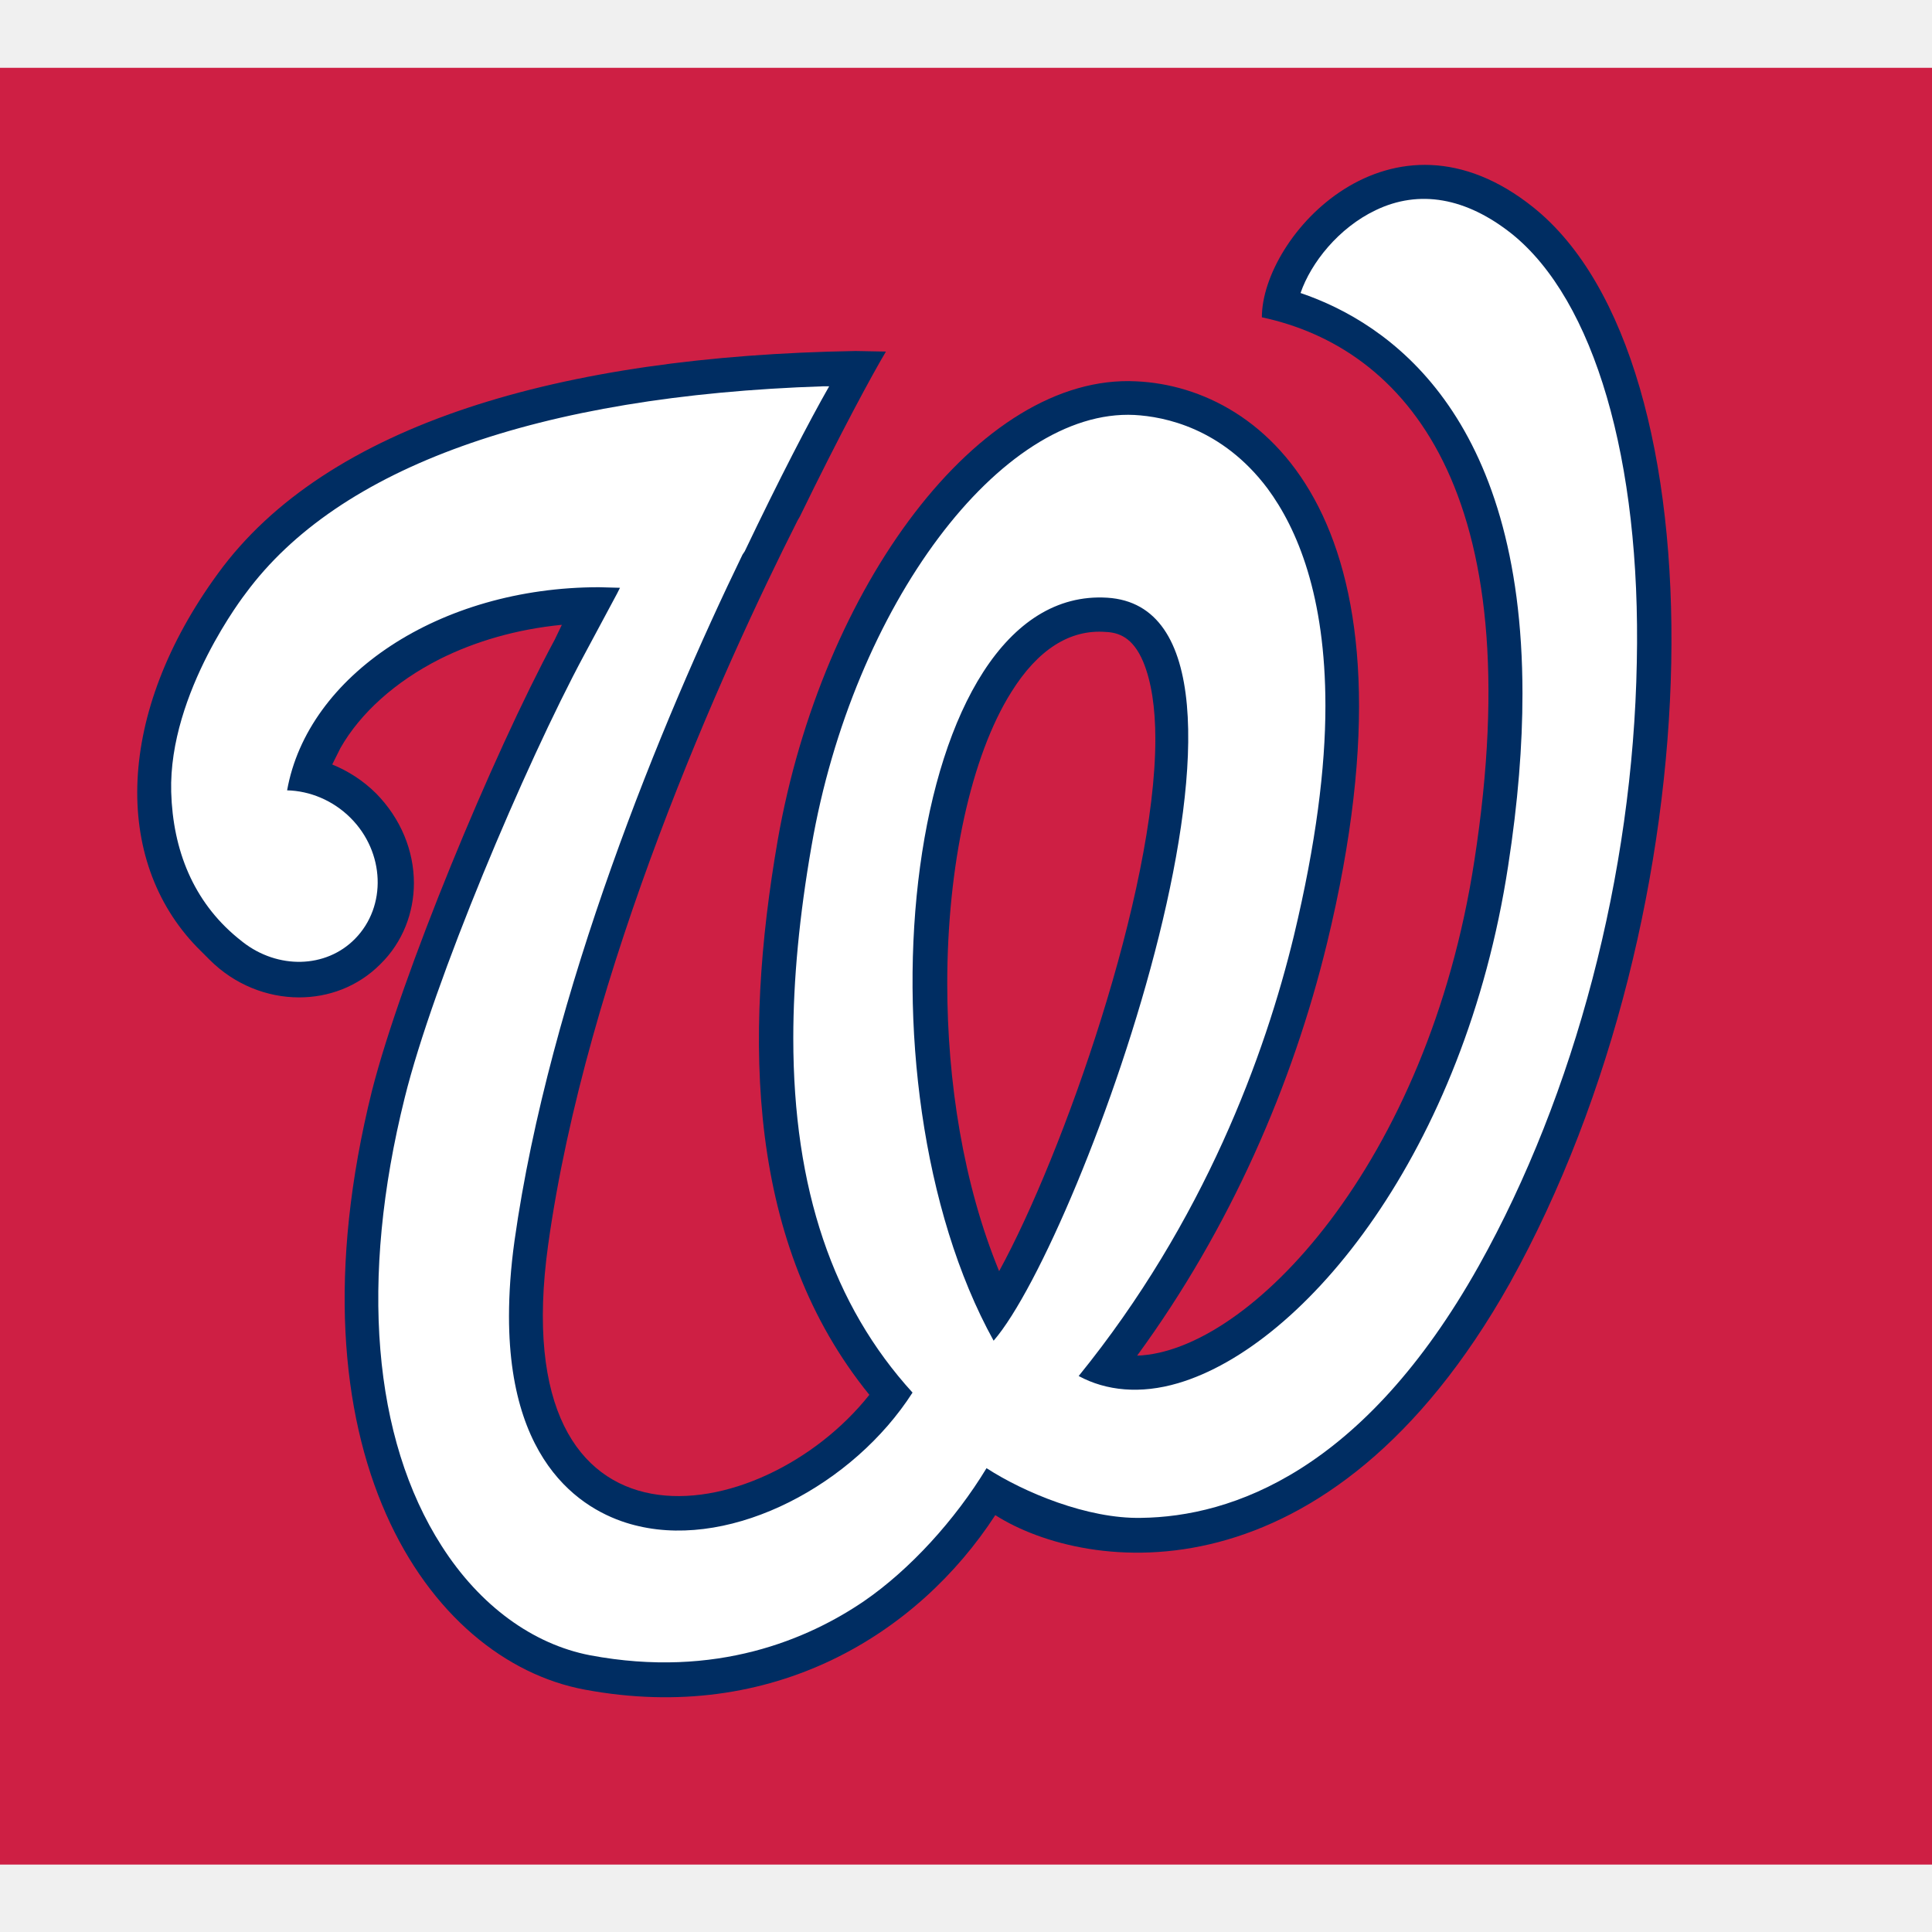
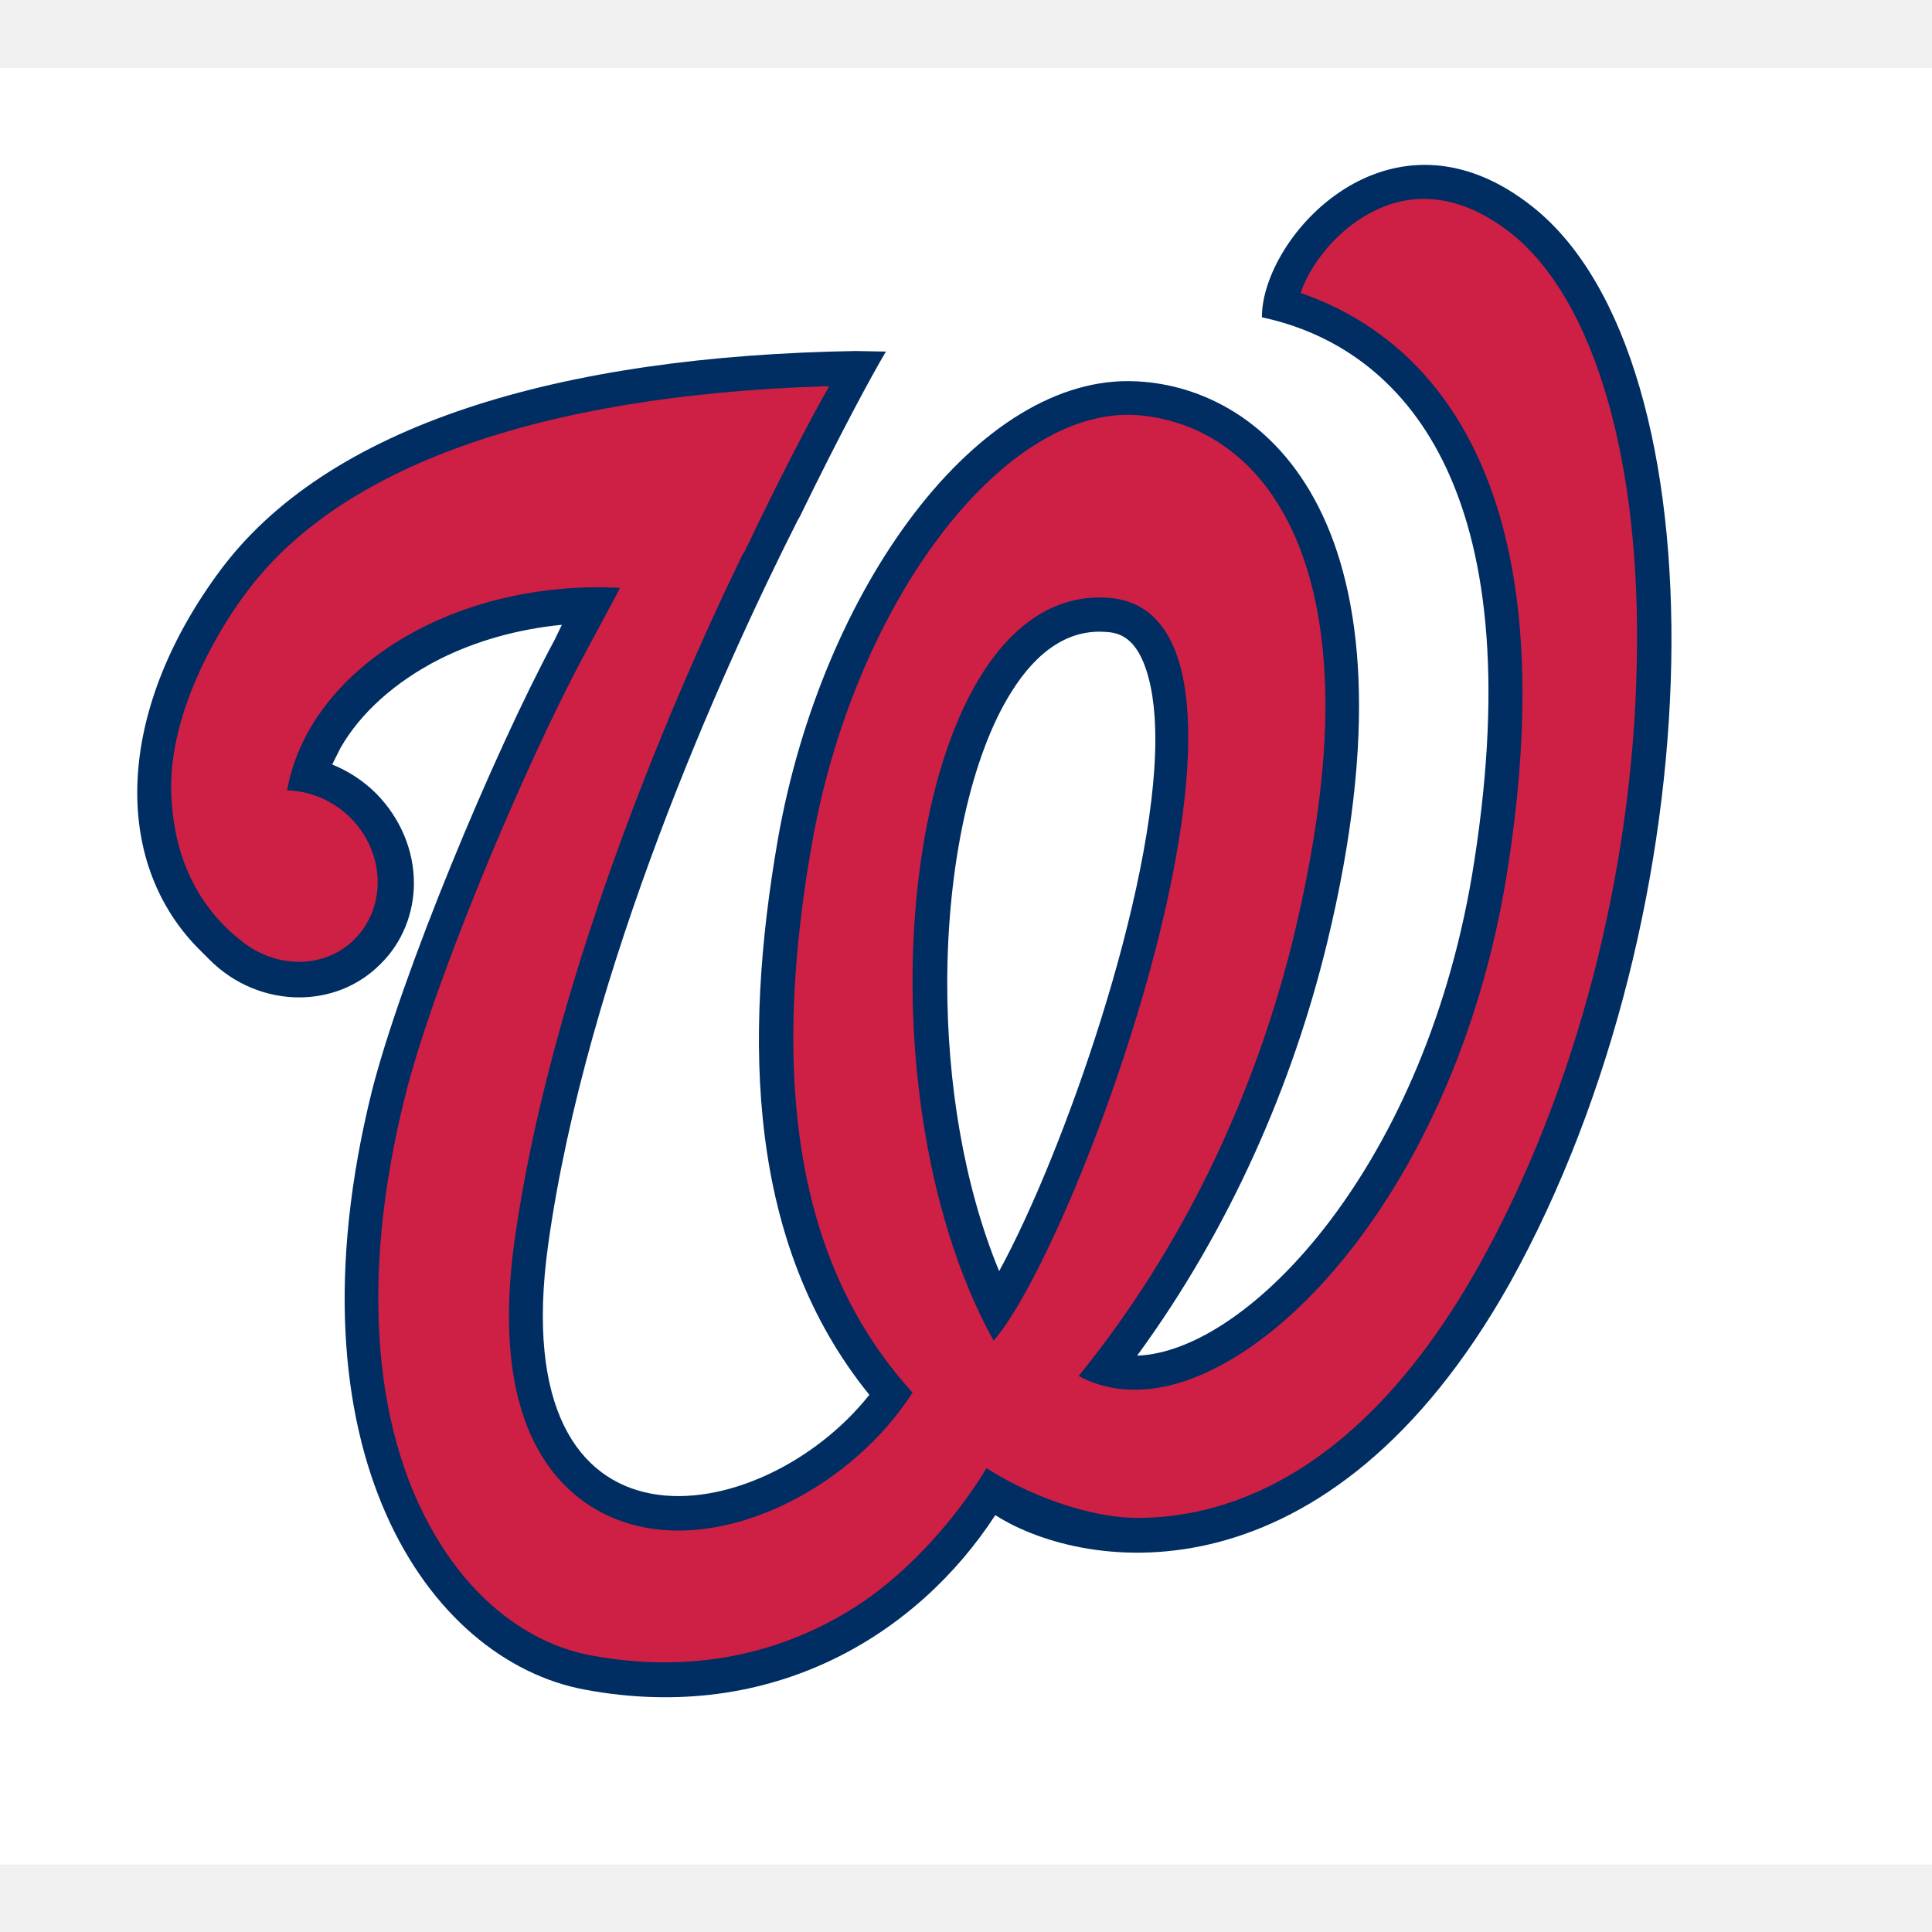
<svg xmlns="http://www.w3.org/2000/svg" version="1.1" id="Layer_1" x="0px" y="0px" viewBox="0 0 512 512" style="enable-background:new 0 0 512 512;" xml:space="preserve">
  <style type="text/css">
- 	.st0{fill:#CE1F44;}
+ 	.st0{fill:#CE1F44;} /*red*/
	.st1{fill:#002D62;}
	.st2{fill:#FFFFFF;}
</style>
  <g id="XMLID_1_">
-     <rect id="XMLID_6_" y="17.97" class="st0" width="512" height="476.16" />
+     <rect id="XMLID_6_" y="17.97" class="st2" width="512" height="476.16" />
    <path class="st1" d="M406.38,54.98c-37.74-30.28-71.97,7.61-71.97,29.11c37.74,8.05,71.53,45.79,56.32,143.95   c-12.29,80.31-59.68,130.19-89.38,131.22c24.72-33.79,41.25-71.97,50.32-109.28c27.06-111.47-16.24-147.31-50.47-148.92   c-41.69-2.19-83.38,54.56-95.09,121.56c-9.22,53.1-8.05,107.23,24.28,147.02c-28.53,35.99-97.13,47.1-85.14-39.64   c10.09-72.56,46.23-152.72,66.12-192.07l0.59-1.02c10.68-21.94,19.16-37.6,22.82-43.74l-8.05-0.15   c-77.97,1.32-140.14,19.31-168.96,58.95c-27.06,37.01-27.94,75.92-5.56,99.04l3.36,3.36c6.58,6.58,15.21,9.95,23.7,9.95l0,0   c7.75,0,15.51-2.78,21.5-8.78c6-5.85,8.92-13.75,8.92-21.5c0-8.63-3.51-17.12-9.95-23.7c-3.51-3.51-7.46-6-11.7-7.75l0.15-0.29   l2.05-4.1c5.27-9.22,14.48-17.55,26.33-23.55c9.36-4.68,20.33-7.9,32.33-9.07l-1.9,3.95c-16.53,30.72-40.67,89.09-48.42,119.52   C74.9,384.27,113.37,440,154.92,447.76c50.03,9.36,88.5-14.92,108.84-46.23c24.14,15.36,88.21,24.14,136.34-61.44   C455.09,241.2,457.14,95.65,406.38,54.98 M264.78,336.87c-9.51-23.11-13.75-50.32-13.75-76.21c0-31.16,6.29-60.27,16.97-77.24   c7.02-11.26,15.51-16.68,25.01-15.95c3.36,0.15,7.17,1.32,9.95,7.9c2.19,5.27,3.22,12.29,3.22,20.48   C306.18,236.37,281.75,305.86,264.78,336.87" />
-     <path class="st2" d="M400.68,62c-12.14-9.65-24.58-11.85-36.13-6.29c-9.8,4.68-17.12,13.9-19.89,21.94   c23.26,7.9,58.81,32.04,58.81,106.2c0,13.6-1.17,28.67-3.8,45.64c-11.56,75.63-53.69,127.12-87.48,137.07   c-9.95,2.93-19.02,2.05-26.33-1.9c33.35-41.11,49.44-85.28,57.05-116.74c5.85-24.43,8.34-44.47,8.34-60.85   c0-29.26-7.46-46.96-15.36-57.64c-12-15.95-27.21-19.02-35.25-19.46c-35.4-1.76-74.61,50.61-85.58,114.25   c-3.22,18.43-4.83,35.4-4.83,50.91c0,39.94,10.53,70.8,31.6,93.92c-15.65,24.43-47.4,41.25-72.56,35.4   c-11.12-2.49-34.38-12.87-34.38-55.59c0-6,0.44-12.73,1.46-20.04c9.22-65.54,39.2-138.09,60.42-181.83l0.59-0.88   c9.22-19.31,17.12-34.52,22.38-43.74h-1.46c-75.78,2.49-128.59,21.5-153.16,54.86c0,0-20.48,26.19-19.75,52.66   c0.44,15.36,5.85,28.96,17.55,38.62l1.46,1.17c9.22,7.17,21.94,7.02,29.7-0.88c8.48-8.63,7.9-22.97-1.17-32.04   c-4.68-4.68-10.83-7.17-16.82-7.31h0c5.41-30.43,40.37-53.83,82.65-53.83l5.56,0.15l-0.73,1.46l-8.78,16.38   c-15.65,29.11-39.94,86.6-47.54,117.32c-12,48.13-8.48,90.26,9.8,118.78c10.09,15.8,24.14,26.04,39.35,28.96   c33.5,6.29,57.93-4.39,72.56-14.34c12.14-8.34,24.14-21.5,32.48-35.25c9.95,6.44,26.77,13.46,40.96,13.17   c23.99-0.29,58.95-12.29,89.53-66.85c25.45-45.49,40.81-103.72,41.84-159.89C434.91,121.83,422.47,79.56,400.68,62 M293.45,158.4   c53.39,3.36-6.88,170.13-30.13,196.9C225.13,286.26,239.47,155.04,293.45,158.4" />
+     <path class="st0" d="M400.68,62c-12.14-9.65-24.58-11.85-36.13-6.29c-9.8,4.68-17.12,13.9-19.89,21.94   c23.26,7.9,58.81,32.04,58.81,106.2c0,13.6-1.17,28.67-3.8,45.64c-11.56,75.63-53.69,127.12-87.48,137.07   c-9.95,2.93-19.02,2.05-26.33-1.9c33.35-41.11,49.44-85.28,57.05-116.74c5.85-24.43,8.34-44.47,8.34-60.85   c0-29.26-7.46-46.96-15.36-57.64c-12-15.95-27.21-19.02-35.25-19.46c-35.4-1.76-74.61,50.61-85.58,114.25   c-3.22,18.43-4.83,35.4-4.83,50.91c0,39.94,10.53,70.8,31.6,93.92c-15.65,24.43-47.4,41.25-72.56,35.4   c-11.12-2.49-34.38-12.87-34.38-55.59c0-6,0.44-12.73,1.46-20.04c9.22-65.54,39.2-138.09,60.42-181.83l0.59-0.88   c9.22-19.31,17.12-34.52,22.38-43.74h-1.46c-75.78,2.49-128.59,21.5-153.16,54.86c0,0-20.48,26.19-19.75,52.66   c0.44,15.36,5.85,28.96,17.55,38.62l1.46,1.17c9.22,7.17,21.94,7.02,29.7-0.88c8.48-8.63,7.9-22.97-1.17-32.04   c-4.68-4.68-10.83-7.17-16.82-7.31h0c5.41-30.43,40.37-53.83,82.65-53.83l5.56,0.15l-0.73,1.46l-8.78,16.38   c-15.65,29.11-39.94,86.6-47.54,117.32c-12,48.13-8.48,90.26,9.8,118.78c10.09,15.8,24.14,26.04,39.35,28.96   c33.5,6.29,57.93-4.39,72.56-14.34c12.14-8.34,24.14-21.5,32.48-35.25c9.95,6.44,26.77,13.46,40.96,13.17   c23.99-0.29,58.95-12.29,89.53-66.85c25.45-45.49,40.81-103.72,41.84-159.89C434.91,121.83,422.47,79.56,400.68,62 M293.45,158.4   c53.39,3.36-6.88,170.13-30.13,196.9C225.13,286.26,239.47,155.04,293.45,158.4" />
  </g>
</svg>
